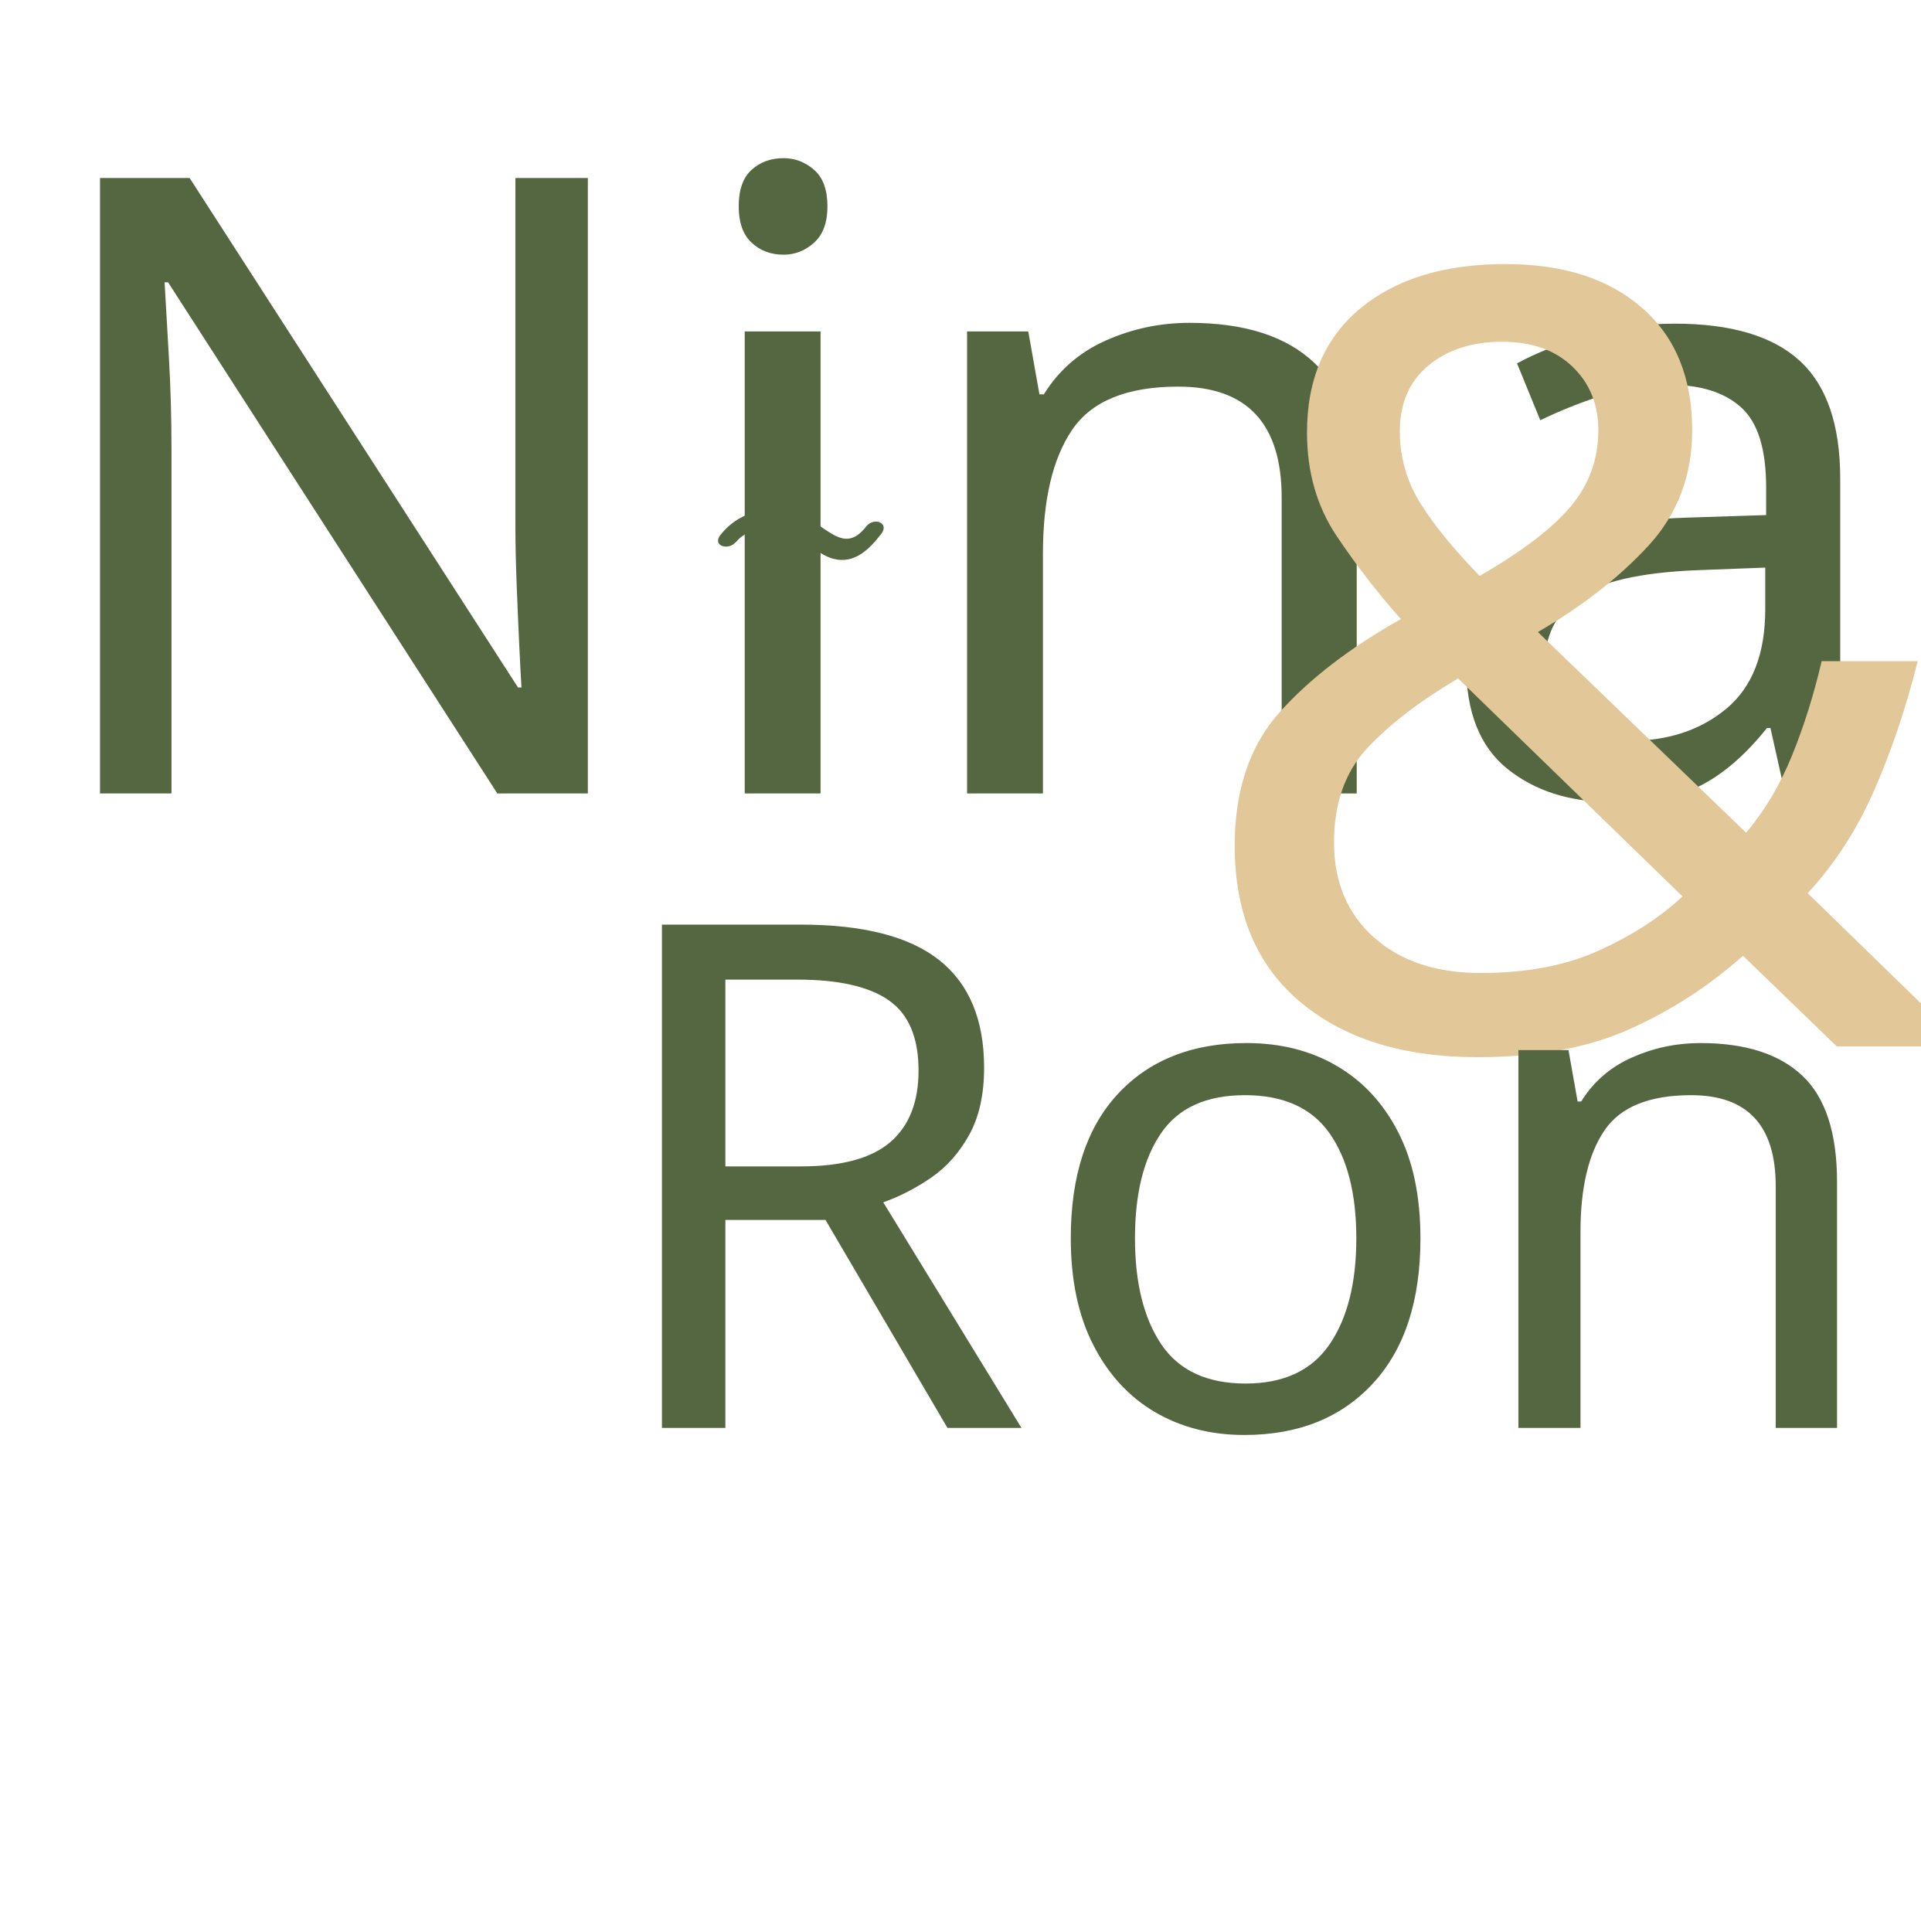
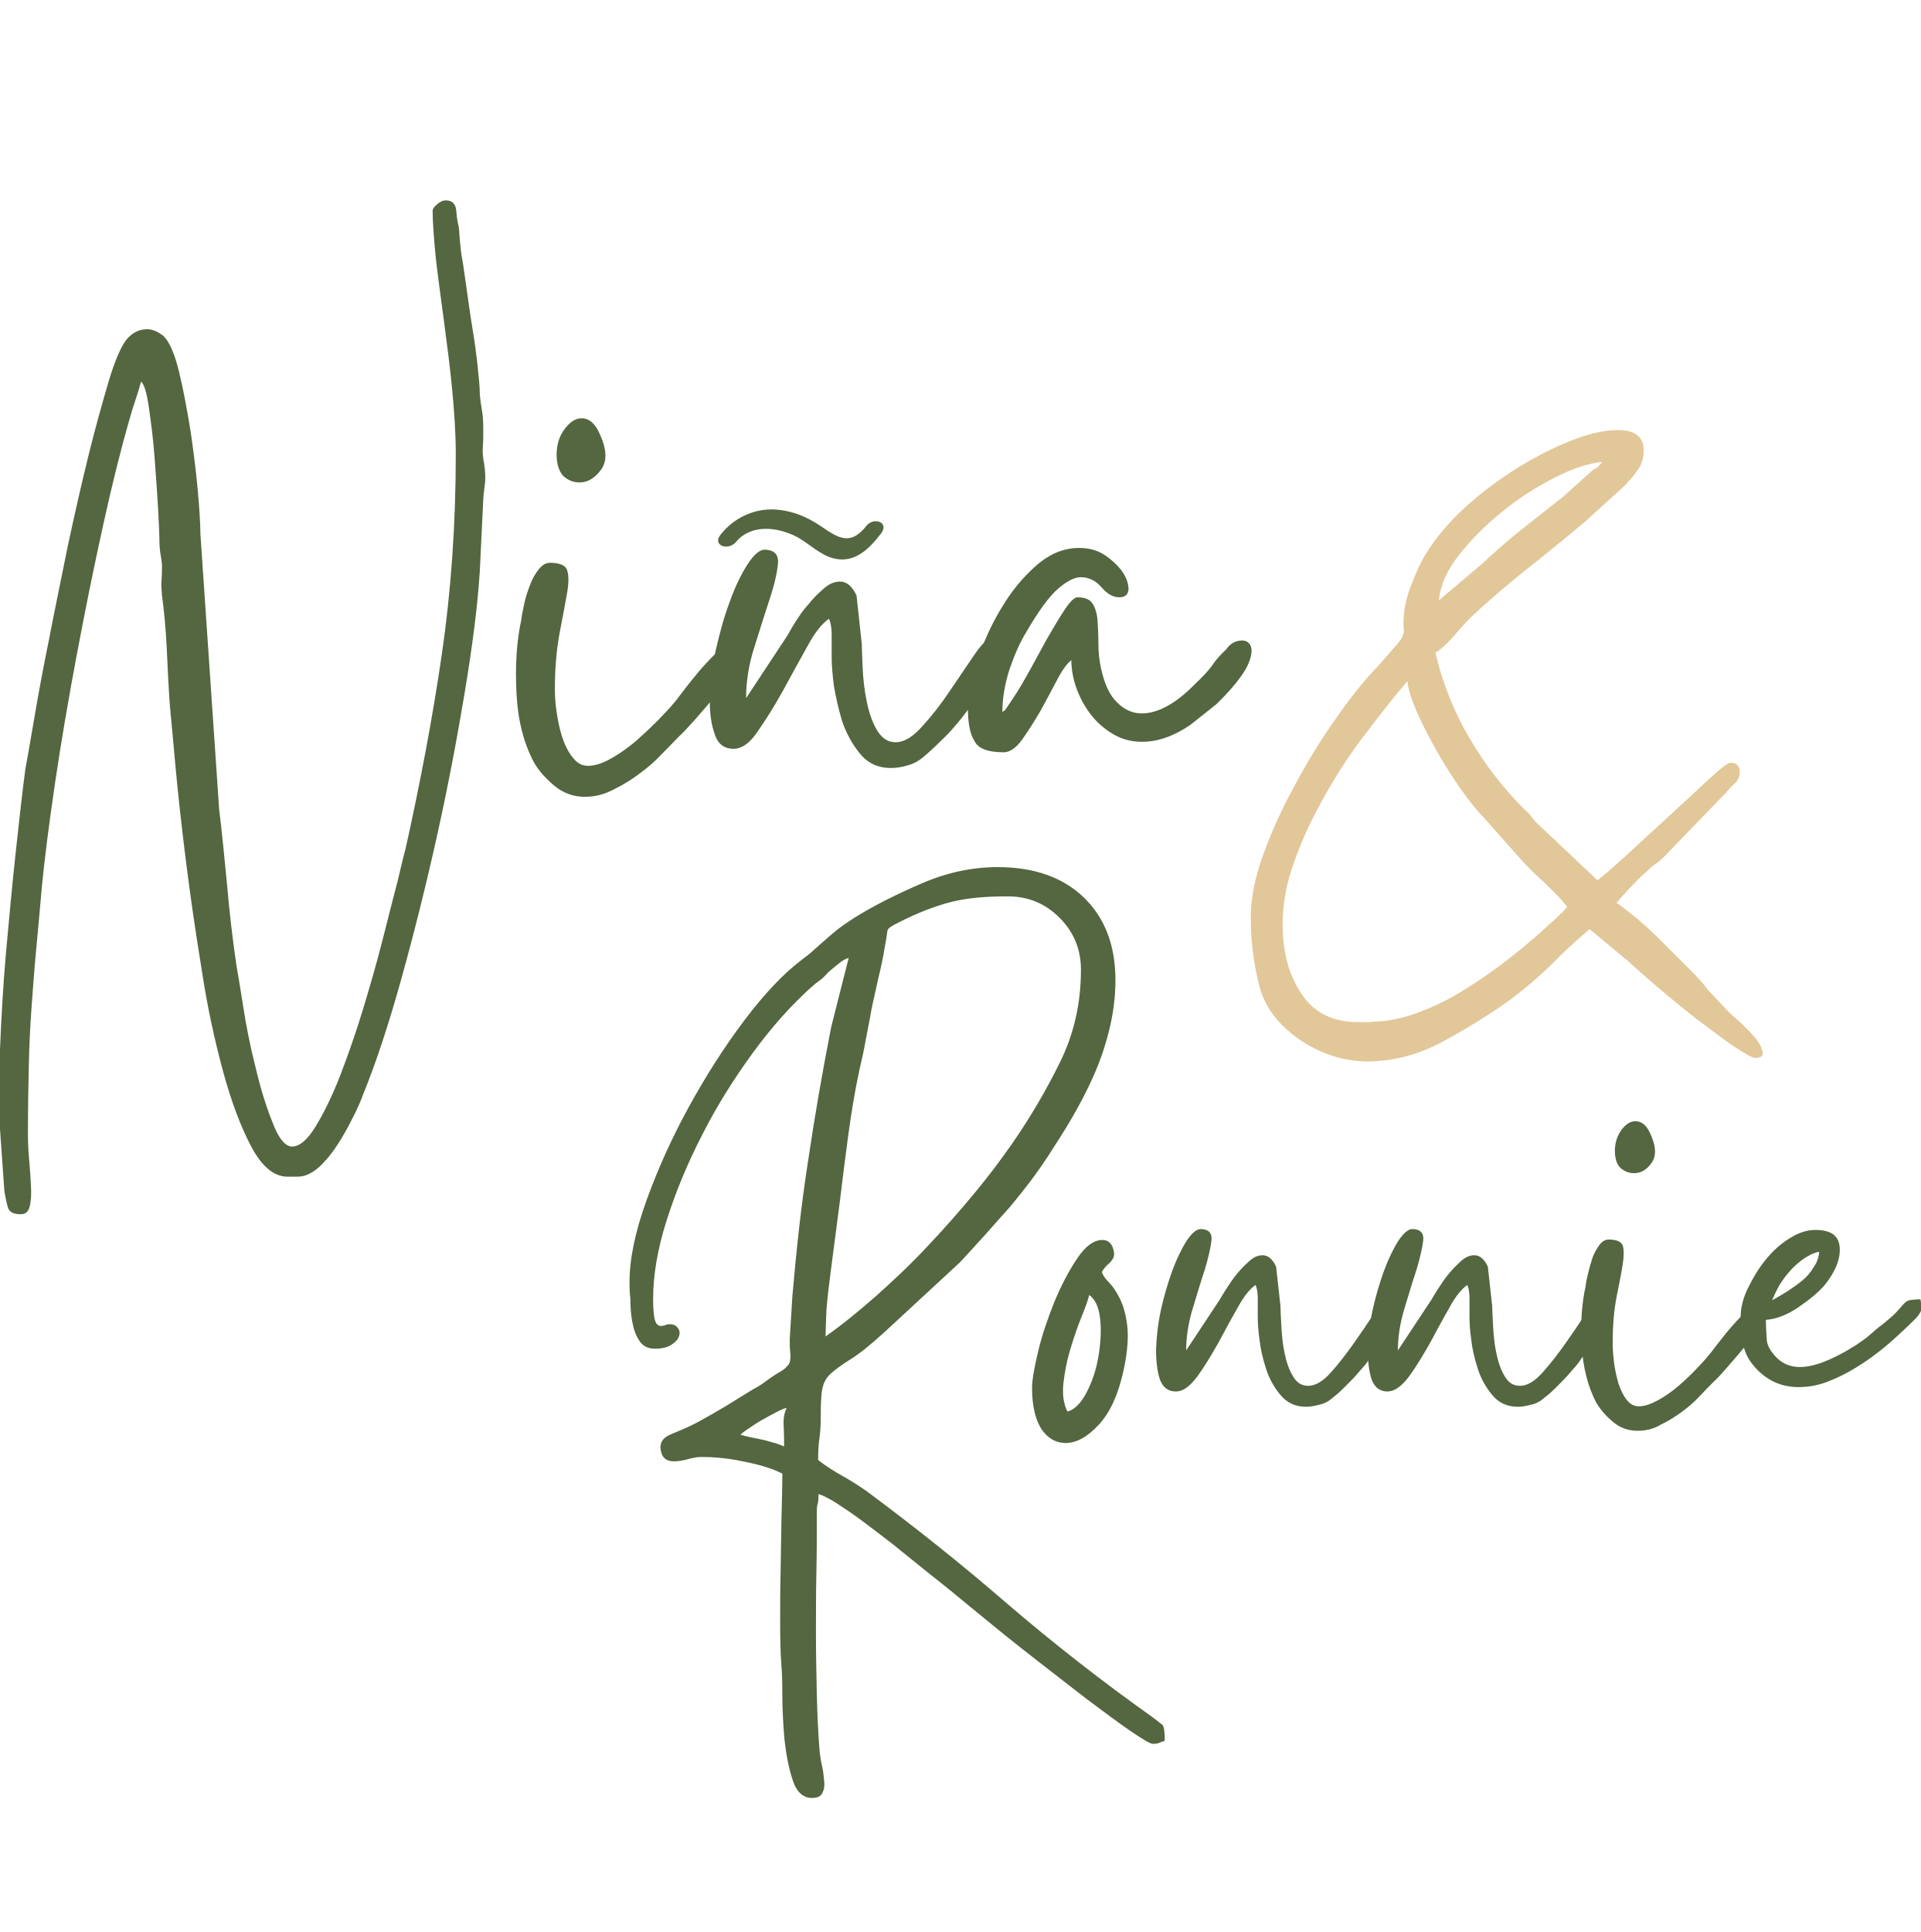
- <svg xmlns="http://www.w3.org/2000/svg" viewBox="0 0 439.94 442.51">
-   <defs>
-     <style>.cls-1,.cls-2,.cls-3{isolation:isolate;font-family:Gistesy;}.cls-1{font-size:197.44px;}.cls-1,.cls-3,.cls-4{fill:#546740;}.cls-2{font-size:247.16px;fill:#e2c799;}.cls-3{font-size:161.47px;}</style>
-   </defs>
-   <g id="Layer_2" data-name="Layer 2">
-     <g id="Layer_1-2" data-name="Layer 1">
-       <text class="cls-1" transform="translate(3.75 181.74)">Nina</text>
-       <text class="cls-2" transform="translate(269.73 239.67)">&amp;</text>
-       <text class="cls-3" transform="translate(135.97 327.06)">Ronnie</text>
-       <path class="cls-4" d="M168.59,124.15c3.49-4.12,9.31-3.38,13.62-1.26,3,1.48,5.52,4.31,8.81,5.13,4.76,1.18,8.16-2.27,10.83-5.72,2-2.59-1.73-3.93-3.45-1.7-4.37,5.63-7.83,1.42-12-1a19.88,19.88,0,0,0-8.79-2.82,14.93,14.93,0,0,0-12.5,5.65c-2.13,2.5,1.65,3.83,3.45,1.71Z" />
+ <svg xmlns="http://www.w3.org/2000/svg" version="1.1" id="Layer_1" x="0px" y="0px" viewBox="0 0 439.9 442.5" style="enable-background:new 0 0 439.9 442.5;" xml:space="preserve">
+   <style type="text/css">
+ 	.st0{enable-background:new    ;}
+ 	.st1{fill:#546740;}
+ 	.st2{fill:#E2C799;}
+ </style>
+   <g id="Layer_2_1_">
+     <g id="Layer_1-2">
+       <g class="st0">
+         <path class="st1" d="M99.1,48.3c0-0.4,0.3-0.9,1-1.5c0.7-0.6,1.3-0.9,2-0.9c1.4,0,2.2,0.7,2.4,2.2c0.1,1.5,0.3,2.8,0.6,3.9     c0.1,1.4,0.2,2.7,0.3,3.7c0.1,1,0.2,2.3,0.5,3.8c0.3,1.7,0.6,4,1,6.8c0.4,2.8,0.8,5.8,1.3,8.8c0.5,3,0.9,5.9,1.2,8.7     c0.3,2.8,0.5,4.9,0.5,6.3c0.1,1.5,0.3,2.7,0.5,3.9c0.2,1.1,0.3,2.6,0.3,4.4c0,1.4,0,2.8-0.1,3.9c-0.1,1.2,0,2.5,0.3,3.9     c0.3,2.1,0.3,3.6,0.2,4.4c-0.1,0.9-0.3,2.1-0.4,3.7l-0.8,16.6c-0.5,7.9-1.7,17.2-3.5,28c-1.8,10.8-3.9,21.8-6.4,33     c-2.5,11.2-5.2,22-8.1,32.4c-2.9,10.4-5.8,19.2-8.7,26.3c-0.5,1.4-1.3,3.3-2.4,5.4c-1.1,2.2-2.2,4.2-3.5,6.2     c-1.3,2-2.7,3.7-4.2,5.1c-1.6,1.4-3.2,2.2-4.9,2.2h-2.4c-3,0-5.8-2.3-8.2-6.8c-2.4-4.5-4.6-10.3-6.5-17.3     c-1.9-7-3.6-14.7-4.9-23.3c-1.4-8.6-2.6-16.8-3.6-24.8c-1-8-1.8-15.2-2.4-21.7c-0.6-6.5-1-11.2-1.3-14.1     c-0.3-4.2-0.5-8.5-0.7-12.9c-0.2-4.4-0.6-8.5-1.1-12.3c-0.1-1.2-0.2-2.3-0.1-3.5c0.1-1.1,0.1-2.3,0.1-3.5     c-0.1-1.2-0.3-2.1-0.4-2.8c-0.1-0.7-0.2-1.8-0.2-3.4c0-0.9-0.1-3.2-0.3-6.8c-0.2-3.6-0.5-7.5-0.8-11.6c-0.3-4.1-0.8-7.9-1.3-11.4     c-0.5-3.4-1.1-5.4-1.8-5.9c-0.4,1.6-0.9,3.1-1.4,4.6c-0.5,1.5-1,3.1-1.4,4.6c-1.8,6.3-3.8,14.2-5.9,23.8     c-2.1,9.5-4.1,19.4-6,29.5c-1.9,10.1-3.6,20-5,29.5c-1.4,9.5-2.4,17.4-3,23.6c-0.5,5.9-1,11.1-1.4,15.4c-0.4,4.3-0.7,8.6-1,12.7     c-0.3,4.1-0.5,8.5-0.6,12.9c-0.1,4.5-0.2,9.7-0.2,15.8c0,2,0.1,4,0.3,6.1c0.2,2.1,0.3,4.1,0.4,5.9c0.1,1.8,0,3.4-0.3,4.5     c-0.3,1.2-0.9,1.8-2,1.8c-1.6,0-2.5-0.4-2.9-1.3c-0.3-0.9-0.6-2.2-0.9-4l-1-14.2c-0.3-4.9-0.3-10.9,0-18.2     c0.3-7.2,0.7-14.7,1.4-22.5c0.7-7.8,1.4-15.3,2.2-22.7c0.8-7.4,1.5-13.7,2.2-19c0.4-2.2,1.1-6,2-11.4c0.9-5.3,2-11.4,3.4-18.2     c1.3-6.8,2.8-13.9,4.3-21.4c1.6-7.5,3.2-14.5,4.8-21c1.6-6.5,3.2-12.1,4.6-16.9c1.4-4.7,2.8-7.8,3.9-9.3c1.3-1.7,3-2.6,4.9-2.6     c1.2,0,2.4,0.5,3.8,1.6c1.3,1.3,2.5,4,3.5,8.1c1,4.1,1.8,8.5,2.6,13.3c0.7,4.8,1.3,9.4,1.7,13.9c0.4,4.5,0.6,7.8,0.6,9.9     l4.3,63.2c0.7,5.5,1.2,11.2,1.8,17.1c0.5,5.9,1.2,12.1,2.2,18.9c0.3,1.6,0.8,4.6,1.5,9.1c0.7,4.5,1.6,9.1,2.8,13.8     c1.1,4.7,2.4,9,3.9,12.7c1.4,3.8,3,5.6,4.5,5.6c1.7,0,3.5-1.5,5.4-4.6c1.9-3.1,3.8-7,5.6-11.6c1.8-4.7,3.6-9.8,5.3-15.4     c1.7-5.6,3.2-10.9,4.5-16c1.3-5.1,2.4-9.5,3.4-13.3c0.9-3.8,1.5-6.3,1.8-7.3c3.4-15.3,6.2-30.1,8.3-44.5     c2.1-14.4,3.2-29.7,3.2-45.9c0-4.3-0.3-9.2-0.8-14.5c-0.5-5.3-1.2-10.6-1.9-15.9c-0.7-5.3-1.4-10.2-1.9-14.7     C99.4,54.7,99.1,51,99.1,48.3z" />
+         <path class="st1" d="M133.9,182.5c-2.6,0-5-0.9-7-2.6c-2-1.7-3.6-3.5-4.6-5.3c-2.4-4.5-3.7-9.8-4-15.9c-0.3-6.1,0-11.7,1.1-16.7     c0.1-1.1,0.4-2.3,0.7-3.8c0.3-1.4,0.8-2.9,1.3-4.2c0.5-1.4,1.2-2.6,2-3.6c0.8-1,1.6-1.5,2.6-1.5c2.2,0,3.6,0.6,3.9,1.7     c0.4,1.1,0.4,2.9,0,5.2c-0.4,2.4-1,5.4-1.7,9.1c-0.7,3.7-1.1,8-1.1,13c0,1.4,0.1,3.2,0.4,5.2c0.3,2,0.7,4,1.3,5.8     c0.6,1.8,1.4,3.4,2.4,4.6c1,1.3,2.1,1.9,3.5,1.9c1.6,0,3.4-0.6,5.3-1.7c2-1.1,3.9-2.5,5.7-4c1.8-1.6,3.5-3.2,5-4.7     c1.5-1.6,2.7-2.8,3.5-3.8c0.3-0.3,1-1.2,2.2-2.8c1.2-1.6,2.6-3.3,4.1-5.1c1.6-1.8,3.2-3.5,4.8-4.9c1.6-1.4,2.9-2.2,3.9-2.2     c0.9,0,1.4,0.8,1.4,2.4c0,0.9-0.6,2.3-1.9,4.2c-1.3,1.9-2.7,3.9-4.4,6c-1.7,2.1-3.4,4.1-5,5.9c-1.6,1.8-2.9,3.2-3.7,3.9     c-1.2,1.2-2.5,2.6-4,4.1c-1.5,1.6-3.2,3.1-5,4.4c-1.8,1.4-3.8,2.6-5.8,3.6C138.4,182,136.2,182.5,133.9,182.5z M127.5,104.1     c0-2.2,0.6-4.2,1.8-5.8c1.2-1.6,2.5-2.5,3.9-2.5c1.6,0,2.9,1,3.9,3c1.8,3.7,2.1,6.5,0.7,8.6c-1.4,2-3.1,3.1-5,3.1     c-1.5,0-2.7-0.5-3.8-1.5C128.1,108,127.5,106.4,127.5,104.1z" />
+         <path class="st1" d="M168,171.5c-2.1,0-3.6-1.1-4.3-3.4c-0.8-2.2-1.2-5-1.1-8.4c0.1-3.4,0.5-7,1.4-11c0.9-3.9,1.9-7.6,3.2-11     c1.2-3.4,2.6-6.2,4-8.4c1.4-2.2,2.8-3.4,3.9-3.4c2.2,0,3.3,1.1,3.1,3.2c-0.2,2.1-0.8,4.8-1.9,8.1c-1.1,3.3-2.2,6.9-3.5,11     c-1.3,4-1.9,7.9-1.9,11.7l9.5-14.4c0.3-0.5,0.8-1.5,1.7-2.9c0.9-1.4,1.8-2.8,3-4.1c1.1-1.4,2.3-2.6,3.6-3.7     c1.2-1.1,2.5-1.6,3.7-1.6c1.6,0,2.8,1.1,3.8,3.2l1.2,11.1c0,1.2,0.1,3,0.2,5.5c0.1,2.5,0.4,5,0.9,7.5c0.5,2.5,1.2,4.7,2.3,6.6     c1.1,1.9,2.5,2.9,4.3,2.9c2,0,4-1.2,6.2-3.7c2.2-2.4,4.3-5.1,6.3-8.1c2-3,3.9-5.7,5.5-8.1c1.6-2.4,2.9-3.7,3.8-3.7     c2,0,2.9,0.8,2.7,2.3c-0.2,1.5-0.8,3.3-1.9,5.2c-1.1,2-2.2,3.8-3.6,5.5c-1.3,1.7-2.1,2.8-2.4,3.2c-0.7,0.9-1.5,2-2.7,3.4     c-1.1,1.3-2.3,2.6-3.6,3.8c-1.3,1.3-2.5,2.4-3.8,3.5c-1.3,1.1-2.5,1.7-3.7,2c-1.3,0.4-2.6,0.6-3.8,0.6c-3,0-5.4-1.1-7.2-3.4     c-1.8-2.2-3.1-4.7-4-7.3c-0.9-3-1.5-5.8-1.9-8.2c-0.3-2.4-0.5-4.6-0.5-6.6s0-3.7,0-5.1c0-1.4-0.2-2.6-0.6-3.6     c-1.6,1.1-3.3,3.2-5,6.4c-1.8,3.2-3.6,6.5-5.5,10c-1.9,3.4-3.8,6.5-5.7,9.2C171.9,170.1,170,171.5,168,171.5z" />
+         <path class="st1" d="M221.7,161.8c0-2.8,0.7-6.2,2.1-10.4c1.4-4.1,3.2-8.2,5.5-12c2.3-3.9,5-7.2,8.1-9.9c3.1-2.7,6.3-4,9.8-4     c2.4,0,4.4,0.6,6.1,1.8c1.7,1.2,3,2.5,3.9,3.8c0.9,1.4,1.3,2.7,1.3,3.9c-0.1,1.2-0.8,1.8-2.1,1.8c-1.5,0-2.8-0.8-4.1-2.3     c-1.3-1.5-2.9-2.3-4.7-2.3c-1.5,0-3.2,0.9-5.2,2.6c-2,1.7-4.5,5.1-7.4,10.1c-1.3,2.1-2.5,4.8-3.7,8.2c-1.1,3.4-1.7,6.7-1.7,10     c0.3-0.3,0.4-0.3,0.3-0.2c-0.1,0.1,0.2-0.1,0.7-0.8l1.6-2.4c1.1-1.6,2.3-3.7,3.7-6.2c1.4-2.6,2.8-5.1,4.1-7.5     c1.4-2.4,2.7-4.6,3.9-6.4c1.2-1.8,2.2-2.8,2.9-2.8c1.7,0,2.9,0.5,3.5,1.5c0.6,1,1,2.3,1.1,3.8c0.1,1.6,0.2,3.4,0.2,5.3     s0.2,3.9,0.6,5.7c0.8,3.6,2,6.2,3.7,7.8c1.6,1.6,3.5,2.5,5.6,2.5c3.7,0,7.8-2.2,12.2-6.7c1.8-1.7,3.1-3.1,3.9-4.2     c0.7-1.1,1.8-2.4,3.3-3.8c0.9-1.3,2.1-2,3.6-2c0.8,0,1.4,0.3,1.8,0.9s0.5,1.5,0.2,2.8c-0.3,1.3-1,2.8-2.3,4.6     c-1.3,1.8-3.1,3.9-5.6,6.3l-5.9,4.7c-3.8,2.6-7.5,3.9-11.1,3.9c-2.5,0-4.7-0.6-6.7-1.8c-2-1.2-3.7-2.7-5-4.4     c-1.4-1.8-2.5-3.8-3.3-6c-0.8-2.2-1.2-4.4-1.2-6.5c-0.9,0.7-2,2.1-3.2,4.4c-1.2,2.3-2.5,4.7-3.8,7.1c-1.4,2.4-2.8,4.6-4.2,6.6     c-1.4,2-2.9,3-4.3,3c-3.7,0-5.9-0.9-6.7-2.6C222.1,168,221.7,165.4,221.7,161.8z" />
+       </g>
+       <g class="st0">
+         <path class="st2" d="M286.5,210c0-4.1,0.9-8.8,2.8-14.1c1.9-5.3,4.3-10.6,7.2-15.9c2.9-5.4,6-10.5,9.4-15.3     c3.4-4.9,6.6-8.9,9.8-12.2c2-2.3,3.4-3.9,4.2-4.8c0.8-0.9,1.3-1.7,1.5-2.3c0.2-0.7,0.2-1.3,0.1-1.9c-0.1-0.6,0-1.6,0.1-3.1     c0.3-2.3,0.9-4.7,1.9-7c0.9-2.4,1.9-4.6,3.1-6.5c2.3-3.8,5.4-7.4,9.1-10.8c3.8-3.4,7.8-6.4,12-9c4.2-2.6,8.4-4.7,12.5-6.3     c4.1-1.6,7.6-2.3,10.4-2.3c4,0,5.9,1.6,5.9,4.7c0,1.6-0.4,3.1-1.2,4.2c-0.8,1.2-1.8,2.4-3,3.7l-9.6,8.7     c-4.3,3.6-8.6,7.1-12.9,10.5c-4.3,3.4-8.5,7-12.6,10.8c-1.3,1.3-2.7,2.8-4.2,4.6c-1.5,1.7-2.9,3-4.2,3.8     c1.6,6.9,4.2,13.4,7.7,19.4c3.5,6,7.7,11.5,12.6,16.4c0.8,0.7,1.3,1.2,1.5,1.5c0.2,0.3,0.6,0.8,1.2,1.5l14.1,13.3     c1-0.7,3-2.4,6.2-5.3c3.1-2.9,6.4-5.9,9.9-9.1c3.5-3.2,6.6-6.1,9.4-8.7c2.8-2.6,4.4-3.8,4.9-3.8c1.5,0,2.2,0.7,2.2,2.2     c0,1-0.4,1.8-1.1,2.5c-0.7,0.7-1.4,1.3-1.9,2l-14.3,14.8c-0.8,0.8-1.5,1.4-2,1.7c-0.5,0.3-1.2,0.9-2,1.7c-1,0.8-2.2,2-3.6,3.5     c-1.4,1.5-2.5,2.7-3.3,3.7c0.8,0.5,2.2,1.6,4.2,3.2c2,1.6,4,3.5,6.2,5.7c2.1,2.1,4.2,4.2,6.2,6.2c2,2,3.4,3.5,4.2,4.7l4.9,5.2     c0.2,0.2,0.9,0.8,2.1,1.9c1.2,1.1,2.4,2.2,3.5,3.5c1.1,1.2,1.8,2.4,2.1,3.5c0.3,1.1-0.2,1.6-1.7,1.6c-0.7,0-2.3-1-5.1-2.8     c-2.7-1.9-5.6-4.1-8.8-6.5c-3.1-2.5-6.1-4.9-9-7.4c-2.9-2.5-4.9-4.3-6.1-5.4l-8.9-7.4c-3.5,3-6.2,5.5-8.3,7.7     c-2.1,2.1-5.2,4.9-9.5,8.2c-4.8,3.5-10,6.7-15.7,9.8s-11.5,4.6-17.4,4.6c-5.3,0-10.3-1.6-15.1-4.7c-4.9-3.3-8.1-7.3-9.5-12     C287.2,221,286.5,215.8,286.5,210z M314.2,234c3.1,0,6.3-0.6,9.6-1.7c3.3-1.2,6.5-2.6,9.6-4.4c3.1-1.8,6.1-3.8,9-5.9     c2.9-2.1,5.4-4.1,7.5-5.9c1-0.8,2.6-2.2,4.8-4.2c2.2-2,3.7-3.4,4.3-4.2c-1-1.3-2.8-3.2-5.3-5.6c-2.6-2.4-4.5-4.3-5.8-5.8     l-7.9-8.9c-1.5-1.5-3.2-3.6-5.2-6.4c-2-2.8-3.8-5.7-5.6-8.8c-1.7-3-3.3-6.1-4.6-9c-1.3-3-2.1-5.4-2.2-7.2     c-3,3.5-6.1,7.4-9.5,11.9c-3.4,4.4-6.5,9.1-9.3,14.1c-2.8,4.9-5.2,9.9-7,15c-1.9,5-2.8,9.9-2.8,14.7c0,6.3,1.4,11.6,4.3,15.9     c2.9,4.4,7.2,6.5,13,6.5H314.2z M339.4,129.2c2.8-2.6,5.8-5.3,9.1-7.9c3.3-2.6,6.4-5.1,9.4-7.4l6.9-6.2l1.2-0.7l1-1.2     c-3.1,0.3-6.8,1.5-10.9,3.6c-4.1,2.1-8.1,4.6-11.9,7.7c-3.8,3.1-7.1,6.3-9.9,9.9c-2.8,3.5-4.4,7-4.7,10.5L339.4,129.2z" />
+       </g>
+       <g class="st0">
+         <path class="st1" d="M144.2,293.6c0-5.3,1.3-11.5,3.9-18.7c2.6-7.2,5.8-14.3,9.7-21.4c3.9-7.1,8.1-13.7,12.7-19.8     c4.6-6.1,8.9-10.6,12.8-13.6c1.3-1,2.4-1.8,3.2-2.6c0.9-0.8,1.7-1.5,2.5-2.2c0.8-0.7,1.7-1.5,2.7-2.3c1-0.8,2.3-1.7,4-2.8     c4.5-2.8,9.7-5.4,15.5-7.9c5.8-2.5,11.6-3.7,17.3-3.7c8.3,0,14.9,2.3,19.7,6.9c4.8,4.6,7.3,10.9,7.3,19c0,3.9-0.5,7.6-1.4,11.3     c-0.9,3.7-2.1,7.2-3.6,10.6c-1.5,3.4-3.2,6.6-5,9.7c-1.8,3.1-3.7,6-5.5,8.8c-1.8,2.7-3.5,5.1-5.1,7.1c-1.6,2-3.1,4-4.7,5.7     c-1.6,1.8-3.2,3.6-4.8,5.4c-1.7,1.8-3.5,3.9-5.6,6.1l-17.3,16c-3.2,2.9-5.8,5-7.8,6.2c-1.9,1.2-3.4,2.3-4.4,3.2     c-1,0.9-1.6,2-1.9,3.3c-0.3,1.3-0.4,3.4-0.4,6.5c0,2-0.1,3.7-0.3,5c-0.2,1.3-0.3,3-0.3,5c1.8,1.4,3.7,2.6,5.5,3.6     c1.8,1,3.7,2.2,5.7,3.6c10.9,8.1,21.6,16.6,32.1,25.7c10.5,9,21.6,17.7,33.3,26c1.2,0.9,1.9,1.5,2.3,1.8c0.3,0.3,0.5,1.5,0.5,3.6     c-0.6,0.2-1.1,0.4-1.3,0.5c-0.2,0.1-0.7,0.2-1.5,0.2c-0.5,0-2.2-1-5-2.9c-2.8-1.9-6.1-4.4-10-7.3c-3.9-3-8-6.2-12.5-9.7     c-4.5-3.5-8.7-6.9-12.7-10.2c-4-3.3-7.5-6.2-10.6-8.6c-3.1-2.5-5.1-4.1-6.2-5c-0.8-0.6-2-1.7-3.9-3.1c-1.8-1.4-3.8-2.9-5.8-4.4     c-2-1.5-4-2.8-5.8-4c-1.8-1.1-3.2-1.8-4-2c0,1.2-0.1,1.9-0.2,2.3c-0.2,0.3-0.2,1.2-0.2,2.6c0,4.1,0,8.5-0.1,13.1     c-0.1,4.6-0.1,9.3-0.1,14s0.1,9.3,0.2,13.8c0.1,4.5,0.3,8.7,0.6,12.6c0.1,1.3,0.3,2.6,0.6,3.9c0.3,1.3,0.4,2.5,0.5,3.6     c0.1,1.1-0.1,2-0.5,2.7c-0.4,0.7-1.2,1-2.3,1c-2,0-3.5-1.3-4.4-4c-0.9-2.7-1.5-5.8-1.9-9.3c-0.3-3.5-0.5-6.9-0.5-10.2     c0-3.3-0.1-5.5-0.2-6.7c-0.2-2.6-0.3-5.8-0.3-9.6c0-3.8,0-7.8,0.1-11.9c0.1-4.1,0.1-8.1,0.2-12.1c0.1-4,0.2-7.5,0.2-10.5     c-2.2-1.1-5-2-8.6-2.7c-3.6-0.8-6.9-1.1-10-1.1c-0.9,0-1.9,0.2-3,0.5s-2.2,0.5-3.3,0.5c-1.6,0-2.6-0.8-2.9-2.3     c-0.4-1.8,0.3-3.1,2.3-3.9c1.9-0.8,3.9-1.6,5.8-2.6c2.4-1.3,4.5-2.5,6.5-3.7c1.9-1.2,4.1-2.5,6.5-4c1.2-0.6,2.2-1.3,3-1.9     c0.8-0.6,1.8-1.3,3-2c0.9-0.5,1.5-1,1.9-1.5c0.4-0.4,0.6-0.9,0.6-1.4c0.1-0.5,0.1-1.1,0-1.8c-0.1-0.7-0.1-1.7-0.1-3l0.6-9.7     c0.9-10.4,2-20.8,3.6-31c1.5-10.2,3.3-20.5,5.3-30.7l4-15.8c-0.8,0.2-1.6,0.7-2.4,1.4c-0.9,0.7-1.6,1.3-2.3,1.9     c-0.8,0.9-1.4,1.5-2,1.9c-0.6,0.4-1.3,1-2.2,1.8c-4.4,4-8.8,8.9-13.1,14.8c-4.3,5.9-8.2,12.1-11.5,18.6     c-3.4,6.6-6.1,13.1-8.2,19.7c-2.1,6.6-3.1,12.6-3.1,18.1c0,2.6,0.2,4.3,0.5,5c0.3,0.8,0.8,1.1,1.3,1.1c0.3,0,0.7-0.1,1-0.2     c0.4-0.2,0.7-0.2,1-0.2c0.9,0,1.5,0.3,1.9,0.9c0.4,0.6,0.5,1.2,0.2,1.9c-0.2,0.7-0.8,1.3-1.7,1.9c-0.9,0.6-2.2,0.9-3.8,0.9     s-2.8-0.6-3.6-1.9c-0.8-1.2-1.3-2.7-1.6-4.4c-0.3-1.7-0.4-3.3-0.4-5C144.2,295.9,144.2,294.6,144.2,293.6z M179.6,331.3     c0-1.5,0-3.1-0.1-4.8c-0.1-1.7,0.2-3.1,0.7-4c-0.4,0-1.2,0.3-2.3,0.9c-1.1,0.6-2.3,1.2-3.5,1.9c-1.2,0.7-2.2,1.4-3.1,2     c-0.9,0.6-1.5,1.1-1.7,1.3c0.6,0.2,1.5,0.4,2.4,0.6c1,0.2,1.9,0.4,2.9,0.6c0.9,0.2,1.7,0.5,2.6,0.7     C178.3,330.8,179,331,179.6,331.3z M189.1,306.1c3.7-2.6,7.5-5.7,11.5-9.2c4-3.6,8-7.3,11.8-11.4c3.8-4,7.4-8.1,10.8-12.2     c3.4-4.1,6.3-8,8.8-11.6c4-5.8,7.6-11.9,10.8-18.4s4.8-13.5,4.8-21.2c0-4.6-1.6-8.6-4.9-11.9c-3.3-3.3-7.2-4.9-11.9-4.9     c-5.2,0-9.5,0.4-13,1.3c-3.5,0.9-7.5,2.4-12,4.7c-1.6,0.8-2.4,1.3-2.5,1.8c-0.1,0.4-0.2,1.6-0.6,3.6c-0.4,2.5-0.9,4.9-1.5,7.3     c-0.5,2.4-1.1,4.8-1.6,7.3c-0.4,2.4-0.9,4.7-1.3,6.9c-0.4,2.3-0.9,4.6-1.5,7.1c-1,4.7-1.8,9.6-2.5,14.7c-0.7,5.1-1.3,10.1-1.9,15     c-0.2,1.6-0.5,3.9-0.9,6.9c-0.4,3-0.8,6-1.2,9.2c-0.4,3.2-0.8,6.2-1,9C189.2,302.7,189.1,304.8,189.1,306.1z" />
+         <path class="st1" d="M236.4,317.9c0-1.8,0.5-4.6,1.4-8.4c0.9-3.8,2.2-7.5,3.7-11.3c1.6-3.8,3.3-7.1,5.2-9.9     c1.9-2.9,3.9-4.3,5.8-4.3c1.1,0,1.8,0.5,2.3,1.5c0.4,1,0.5,1.8,0.3,2.4c-0.2,0.5-0.6,1.1-1.2,1.6c-0.6,0.5-1.1,1.1-1.5,1.8     c0.2,0.8,0.8,1.6,1.6,2.4c0.9,0.9,1.7,2.1,2.5,3.7c0.8,1.6,1.4,3.7,1.7,6.2c0.3,2.5,0.1,5.9-0.8,10.1c-1.2,5.6-3.1,9.8-5.7,12.6     c-2.6,2.8-5.1,4.2-7.6,4.2c-2.2,0-4-1-5.5-3.1C237.2,325.2,236.4,322.1,236.4,317.9z M244.5,323.3c1.6-0.4,3.1-1.9,4.4-4.4     c1.3-2.5,2.2-5.2,2.7-8.2c0.5-3,0.7-5.9,0.4-8.6c-0.3-2.7-1.1-4.5-2.5-5.5c-0.3,1.2-0.9,2.9-1.8,5.1c-0.9,2.2-1.7,4.6-2.5,7.2     c-0.8,2.6-1.3,5.2-1.6,7.8C243.3,319.3,243.6,321.5,244.5,323.3z" />
+         <path class="st1" d="M269.3,318.7c-1.7,0-2.9-0.9-3.6-2.7c-0.6-1.8-0.9-4.1-0.9-6.9c0.1-2.7,0.4-5.7,1.1-9c0.7-3.2,1.6-6.2,2.6-9     c1-2.7,2.1-5,3.3-6.9c1.2-1.8,2.3-2.7,3.2-2.7c1.8,0,2.7,0.9,2.5,2.6c-0.2,1.7-0.7,3.9-1.5,6.6c-0.9,2.7-1.8,5.7-2.8,9     c-1,3.3-1.5,6.5-1.5,9.6l7.8-11.8c0.2-0.4,0.7-1.2,1.4-2.3c0.7-1.1,1.5-2.3,2.4-3.4c0.9-1.1,1.9-2.1,2.9-3c1-0.9,2-1.3,3-1.3     c1.3,0,2.3,0.9,3.1,2.6l1,9c0,1,0.1,2.5,0.2,4.5c0.1,2,0.3,4.1,0.7,6.1c0.4,2,1,3.9,1.9,5.4c0.9,1.6,2,2.3,3.6,2.3     c1.6,0,3.3-1,5.1-3c1.8-2,3.5-4.2,5.2-6.6c1.7-2.4,3.2-4.6,4.5-6.6c1.3-2,2.4-3,3.1-3c1.6,0,2.3,0.6,2.2,1.9     c-0.2,1.2-0.7,2.7-1.5,4.3c-0.9,1.6-1.8,3.1-2.9,4.5c-1.1,1.4-1.7,2.3-1.9,2.6c-0.5,0.8-1.3,1.7-2.2,2.7     c-0.9,1.1-1.9,2.1-2.9,3.1c-1,1-2,2-3.1,2.8c-1,0.9-2,1.4-3,1.6c-1.1,0.3-2.1,0.5-3.1,0.5c-2.5,0-4.4-0.9-5.9-2.7     c-1.5-1.8-2.6-3.8-3.3-6c-0.8-2.5-1.3-4.7-1.5-6.7c-0.3-2-0.4-3.8-0.4-5.4c0-1.6,0-3,0-4.2c0-1.2-0.2-2.2-0.5-2.9     c-1.3,0.9-2.7,2.6-4.1,5.2c-1.5,2.6-3,5.4-4.5,8.2c-1.6,2.8-3.1,5.3-4.7,7.5C272.5,317.6,271,318.7,269.3,318.7z" />
+         <path class="st1" d="M317.8,318.7c-1.7,0-2.9-0.9-3.6-2.7c-0.6-1.8-0.9-4.1-0.9-6.9c0.1-2.7,0.4-5.7,1.1-9c0.7-3.2,1.6-6.2,2.6-9     c1-2.7,2.1-5,3.3-6.9c1.2-1.8,2.3-2.7,3.2-2.7c1.8,0,2.7,0.9,2.5,2.6c-0.2,1.7-0.7,3.9-1.5,6.6c-0.9,2.7-1.8,5.7-2.8,9     c-1,3.3-1.5,6.5-1.5,9.6l7.8-11.8c0.2-0.4,0.7-1.2,1.4-2.3c0.7-1.1,1.5-2.3,2.4-3.4c0.9-1.1,1.9-2.1,2.9-3c1-0.9,2-1.3,3-1.3     c1.3,0,2.3,0.9,3.1,2.6l1,9c0,1,0.1,2.5,0.2,4.5c0.1,2,0.3,4.1,0.7,6.1c0.4,2,1,3.9,1.9,5.4c0.9,1.6,2,2.3,3.6,2.3     c1.6,0,3.3-1,5.1-3c1.8-2,3.5-4.2,5.2-6.6c1.7-2.4,3.2-4.6,4.5-6.6c1.3-2,2.4-3,3.1-3c1.6,0,2.3,0.6,2.2,1.9     c-0.2,1.2-0.7,2.7-1.5,4.3c-0.9,1.6-1.8,3.1-2.9,4.5c-1.1,1.4-1.7,2.3-1.9,2.6c-0.5,0.8-1.3,1.7-2.2,2.7     c-0.9,1.1-1.9,2.1-2.9,3.1c-1,1-2,2-3.1,2.8c-1,0.9-2,1.4-3,1.6c-1.1,0.3-2.1,0.5-3.1,0.5c-2.5,0-4.4-0.9-5.9-2.7     c-1.5-1.8-2.6-3.8-3.3-6c-0.8-2.5-1.3-4.7-1.5-6.7c-0.3-2-0.4-3.8-0.4-5.4c0-1.6,0-3,0-4.2c0-1.2-0.2-2.2-0.5-2.9     c-1.3,0.9-2.7,2.6-4.1,5.2c-1.5,2.6-3,5.4-4.5,8.2c-1.6,2.8-3.1,5.3-4.7,7.5C321,317.6,319.4,318.7,317.8,318.7z" />
+         <path class="st1" d="M375.1,327.7c-2.2,0-4.1-0.7-5.7-2.1c-1.7-1.4-2.9-2.9-3.8-4.4c-1.9-3.7-3-8-3.3-13c-0.3-5,0-9.6,0.9-13.6     c0.1-0.9,0.3-1.9,0.6-3.1c0.3-1.2,0.6-2.3,1-3.5c0.4-1.1,1-2.1,1.6-2.9c0.6-0.8,1.3-1.2,2.1-1.2c1.8,0,2.9,0.5,3.2,1.4     c0.3,0.9,0.3,2.3,0,4.3c-0.3,1.9-0.8,4.4-1.4,7.4c-0.6,3-0.9,6.6-0.9,10.7c0,1.2,0.1,2.6,0.3,4.3c0.2,1.7,0.6,3.3,1,4.8     c0.5,1.5,1.1,2.8,1.9,3.8c0.8,1,1.7,1.5,2.8,1.5c1.3,0,2.7-0.5,4.4-1.4c1.6-0.9,3.2-2,4.7-3.3c1.5-1.3,2.9-2.6,4.1-3.9     c1.2-1.3,2.2-2.3,2.8-3.1c0.2-0.2,0.8-1,1.8-2.3c1-1.3,2.1-2.7,3.4-4.2c1.3-1.5,2.6-2.9,4-4c1.3-1.2,2.4-1.8,3.1-1.8     c0.8,0,1.1,0.6,1.1,1.9c0,0.8-0.5,1.9-1.5,3.5c-1,1.6-2.2,3.2-3.6,4.9c-1.4,1.7-2.8,3.3-4.1,4.8c-1.3,1.5-2.3,2.6-3,3.2     c-1,1-2.1,2.1-3.3,3.4c-1.2,1.3-2.6,2.5-4.1,3.6c-1.5,1.1-3.1,2.1-4.8,2.9C378.8,327.3,377,327.7,375.1,327.7z M369.9,263.6     c0-1.8,0.5-3.4,1.5-4.8c1-1.3,2-2,3.2-2c1.3,0,2.4,0.8,3.2,2.4c1.5,3,1.7,5.4,0.6,7c-1.1,1.7-2.5,2.5-4.1,2.5     c-1.2,0-2.2-0.4-3.1-1.2C370.4,266.8,369.9,265.4,369.9,263.6z" />
+         <path class="st1" d="M398.7,301.7c0-2,0.5-4.2,1.6-6.5c1.1-2.3,2.4-4.5,4-6.5c1.6-2,3.4-3.7,5.5-5c2-1.3,4-2,6-2     c3.6,0,5.4,1.3,5.6,4c0.2,2.7-1,5.6-3.5,8.7c-1.3,1.5-3.2,3.1-5.8,4.9c-2.6,1.8-5.1,2.8-7.6,3c0,1.7,0.1,3.3,0.2,4.6     c0.1,1.3,0.9,2.7,2.3,4.1c1.4,1.4,3.2,2.1,5.3,2.1c1.4,0,2.9-0.3,4.4-0.8c1.5-0.5,3-1.2,4.4-1.9c1.4-0.7,2.7-1.5,4-2.3     c1.2-0.8,2.2-1.5,3-2.2c0.6-0.5,1.2-1,1.5-1.3c0.4-0.3,0.8-0.7,1.4-1.1c1.6-1.3,2.8-2.3,3.5-3.1c0.7-0.8,1.2-1.3,1.6-1.8     c0.4-0.4,0.8-0.7,1.3-0.8c0.5-0.1,1.3-0.2,2.5-0.2c0.2,1.2,0.3,2,0.2,2.4c-0.1,0.4-0.5,1.1-1.2,1.9c-1.5,1.5-3.3,3.2-5.3,5     c-2,1.8-4.3,3.6-6.7,5.2c-2.4,1.6-4.9,3-7.4,4c-2.5,1.1-5,1.6-7.5,1.6c-3.7,0-6.8-1.3-9.4-3.9c-1.9-1.9-3-3.9-3.3-6     C398.8,306.1,398.7,304,398.7,301.7z M405.9,297.8c1-0.5,2.1-1.2,3.3-1.9c1.2-0.8,2.4-1.6,3.5-2.5c1.1-0.9,2-1.9,2.7-3.1     c0.8-1.1,1.2-2.3,1.3-3.6c-1.1,0.2-2.2,0.7-3.4,1.5c-1.2,0.8-2.3,1.8-3.2,2.8c-1,1.1-1.8,2.2-2.6,3.5     C406.8,295.8,406.3,296.9,405.9,297.8z" />
+       </g>
+       <path class="st1" d="M168.6,124.1c3.5-4.1,9.3-3.4,13.6-1.3c3,1.5,5.5,4.3,8.8,5.1c4.8,1.2,8.2-2.3,10.8-5.7    c2-2.6-1.7-3.9-3.4-1.7c-4.4,5.6-7.8,1.4-12-1c-2.7-1.6-5.7-2.6-8.8-2.8c-4.8-0.3-9.5,1.9-12.5,5.7    C163,124.9,166.8,126.3,168.6,124.1L168.6,124.1z" />
    </g>
  </g>
</svg>
